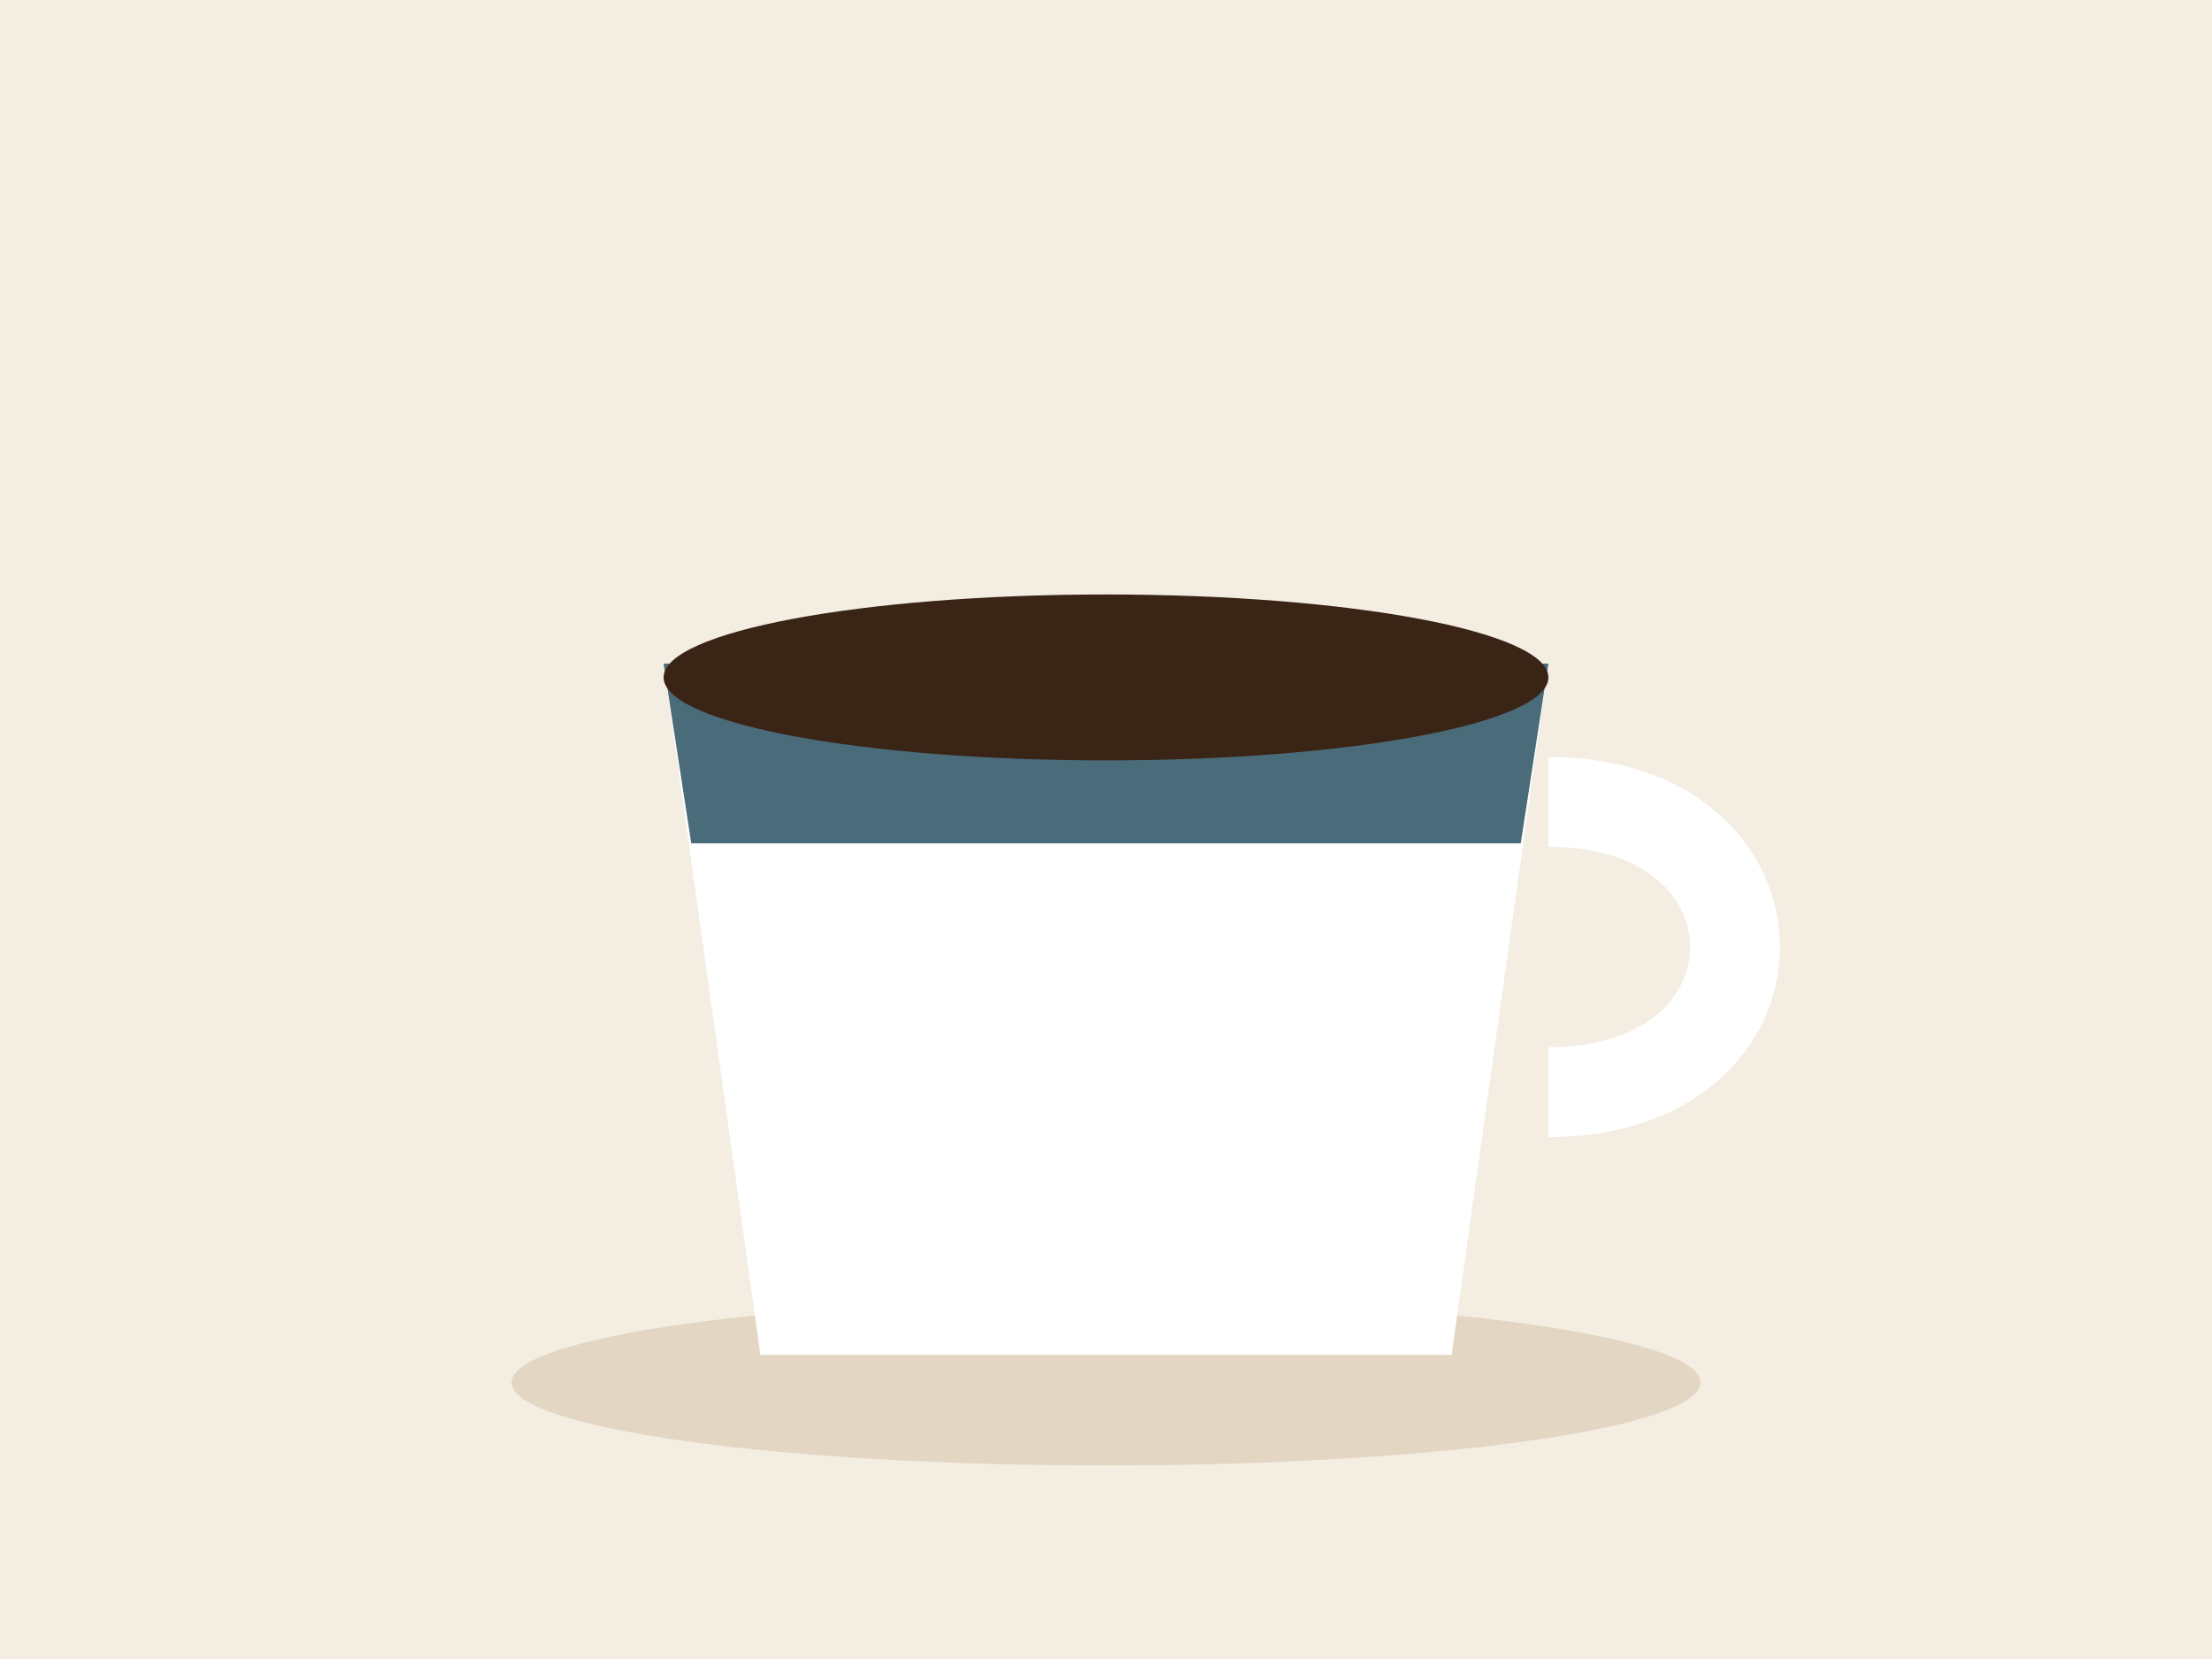
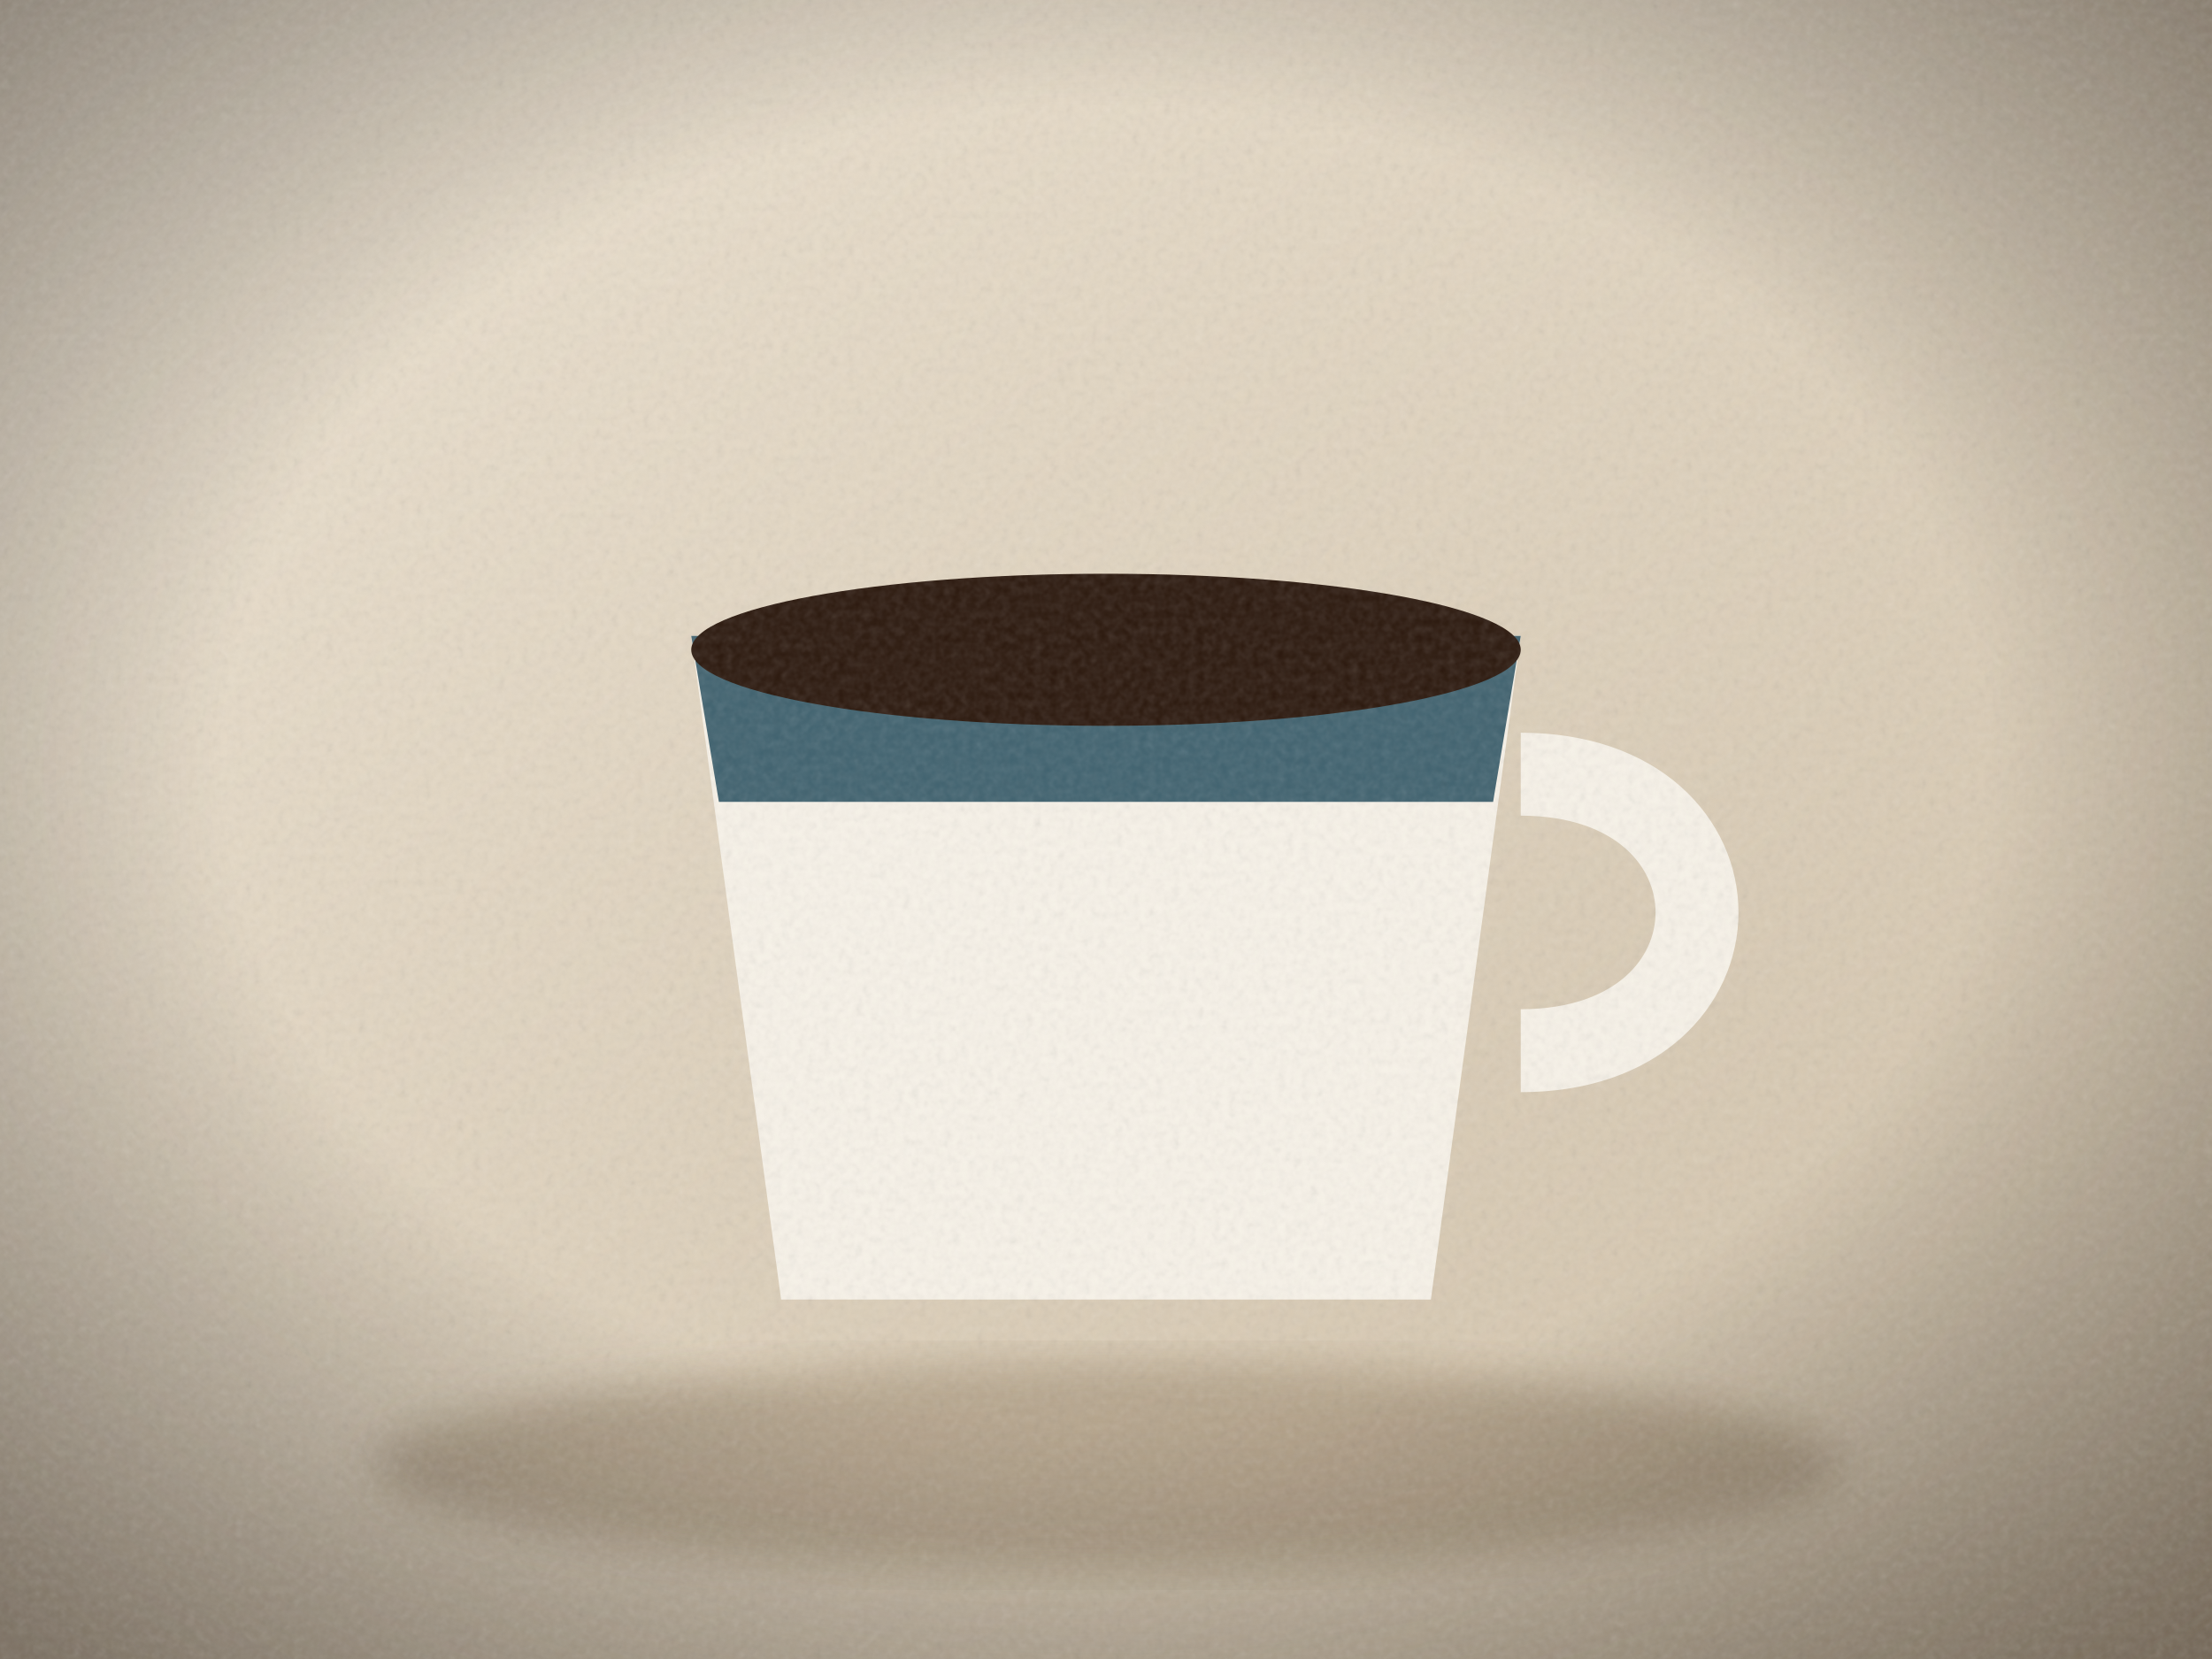
<svg xmlns="http://www.w3.org/2000/svg" viewBox="0 0 320 240" width="320" height="240">
-   <rect width="320" height="240" fill="#F3EDE2" />
-   <ellipse cx="160" cy="200" rx="86" ry="12" fill="#E3D6C2" />
-   <path d="M96 96h128l-14 100H110z" fill="#FFFFFF" />
-   <path d="M96 96h128l-4 26H100z" fill="#4A6B7A" />
-   <path d="M224 116c36 0 36 42 0 42" fill="none" stroke="#FFFFFF" stroke-width="13" />
-   <ellipse cx="160" cy="98" rx="64" ry="12" fill="#3A2415" />
+   <defs>
+     <filter id="grain" x="0" y="0" width="100%" height="100%">
+       <feTurbulence type="fractalNoise" baseFrequency="0.85" numOctaves="2" stitchTiles="stitch" />
+       <feColorMatrix type="saturate" values="0" />
+     </filter>
+     <filter id="soft">
+       <feGaussianBlur stdDeviation="3.2" />
+     </filter>
+     <filter id="soft2">
+       <feGaussianBlur stdDeviation="7" />
+     </filter>
+     <radialGradient id="vig" cx="50%" cy="46%" r="72%">
+       <stop offset="55%" stop-color="#000" stop-opacity="0" />
+       <stop offset="100%" stop-color="#1A1008" stop-opacity=".5" />
+     </radialGradient>
+     <radialGradient id="lamp" cx="50%" cy="50%" r="50%">
+       <stop offset="0%" stop-color="#FFE1A6" stop-opacity=".95" />
+       <stop offset="100%" stop-color="#FFE1A6" stop-opacity="0" />
+     </radialGradient>
+     <linearGradient id="bgz" x1="0" y1="0" x2="1" y2="1">
+       <stop offset="0%" stop-color="#EDE3D2" />
+       <stop offset="100%" stop-color="#CFBFA6" />
+     </linearGradient>
+   </defs>
+   <rect width="320" height="240" fill="url(#bgz)" />
+   <g filter="url(#soft)" opacity=".32">
+     <ellipse cx="160" cy="212" rx="106" ry="15" fill="#6B5334" />
+   </g>
+   <path d="M100 92h120l-13 96H113z" fill="#F7F2E8" />
+   <path d="M100 92h120l-4 24H104z" fill="#40626F" />
+   <ellipse cx="160" cy="94" rx="60" ry="11" fill="#2A170C" />
+   <path d="M220 112c34 0 34 40 0 40" fill="none" stroke="#F7F2E8" stroke-width="12" />
+   <rect width="320" height="240" fill="url(#vig)" />
+   <rect width="320" height="240" filter="url(#grain)" opacity=".17" />
</svg>
